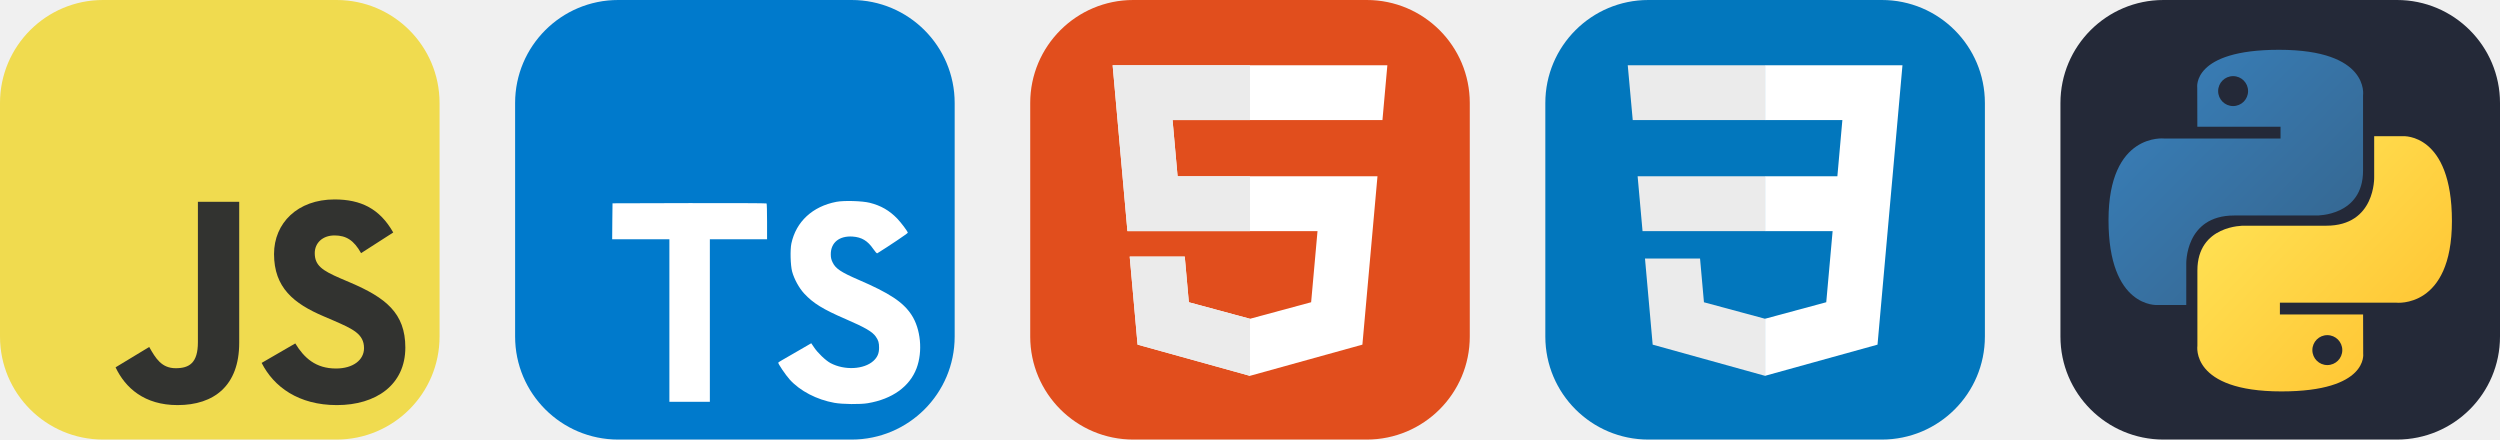
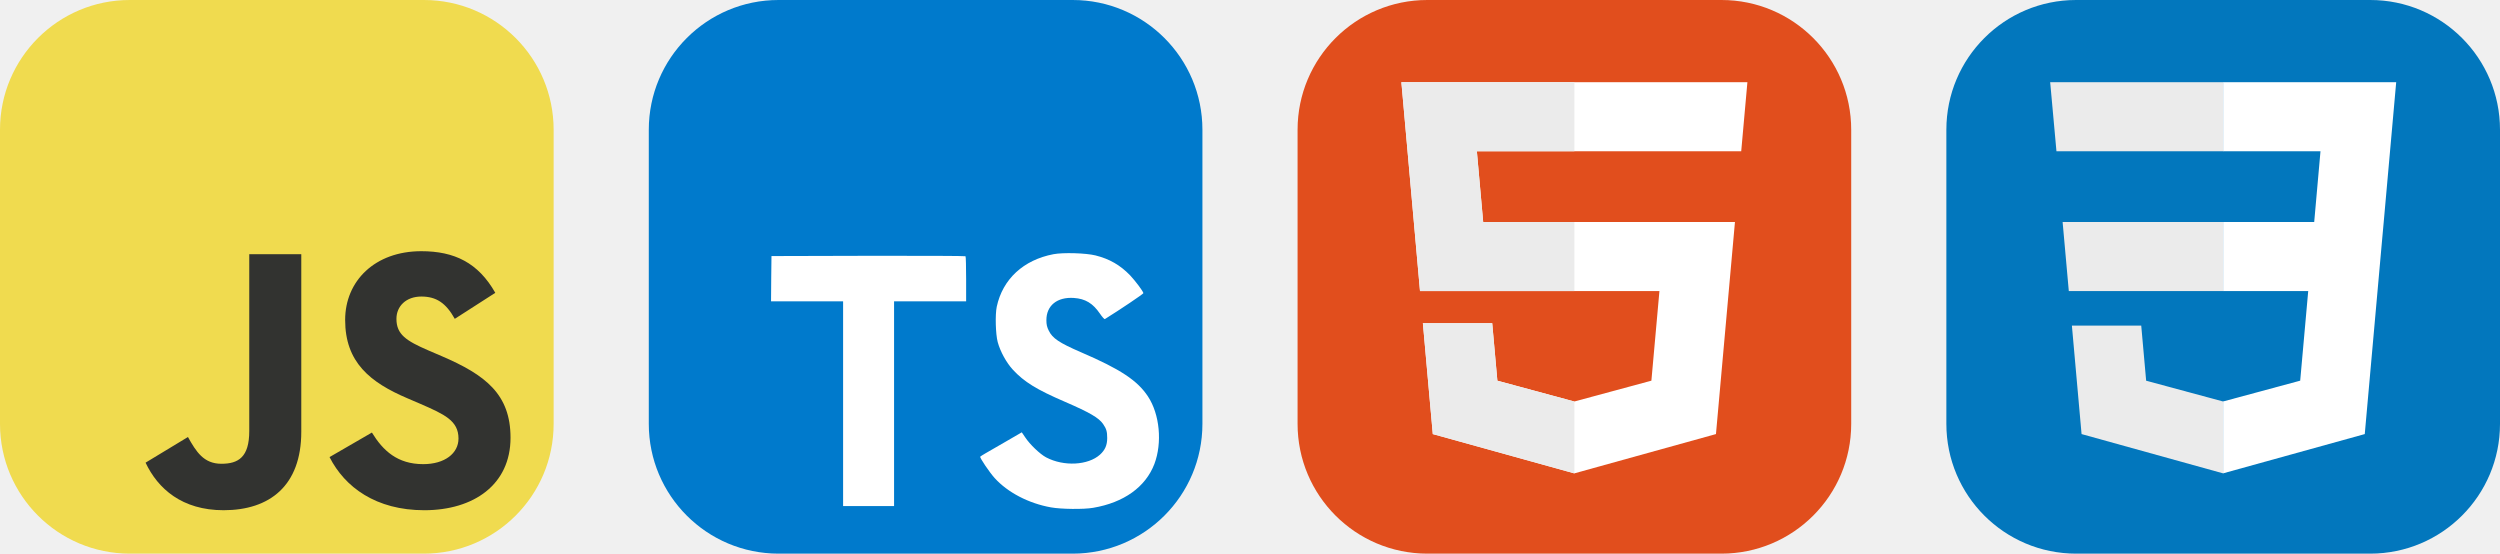
- <svg xmlns="http://www.w3.org/2000/svg" width="273" height="48" viewBox="0 0 1456 256" fill="none" version="1.1">
+ <svg xmlns="http://www.w3.org/2000/svg" width="216.75" height="48" viewBox="0 0 1156 256" fill="none" version="1.1">
  <g transform="translate(0, 0)">
    <svg width="256" height="256" viewBox="0 0 256 256" fill="none">
      <rect width="256" height="256" rx="60" fill="#F0DB4F" />
      <path d="M67.312 213.932L86.903 202.076C90.682 208.777 94.12 214.447 102.367 214.447C110.272 214.447 115.256 211.355 115.256 199.327V117.529H139.314V199.667C139.314 224.584 124.708 235.926 103.398 235.926C84.153 235.926 72.982 225.959 67.311 213.93" fill="#323330" />
      <path d="M152.381 211.354L171.969 200.013C177.126 208.434 183.828 214.62 195.684 214.62C205.653 214.62 212.009 209.636 212.009 202.762C212.009 194.514 205.479 191.592 194.481 186.782L188.468 184.203C171.111 176.815 159.597 167.535 159.597 147.945C159.597 129.901 173.345 116.153 194.826 116.153C210.12 116.153 221.118 121.481 229.022 135.4L210.291 147.429C206.166 140.04 201.7 137.119 194.826 137.119C187.78 137.119 183.312 141.587 183.312 147.429C183.312 154.646 187.78 157.568 198.09 162.037L204.104 164.614C224.553 173.379 236.067 182.313 236.067 202.418C236.067 224.072 219.055 235.928 196.2 235.928C173.861 235.928 159.426 225.274 152.381 211.354" fill="#323330" />
    </svg>
  </g>
  <g transform="translate(300, 0)">
    <svg width="256" height="256" fill="none" viewBox="0 0 256 256">
      <rect width="256" height="256" fill="#007ACC" rx="60" />
      <path fill="#fff" d="M56.611 128.849L56.53 139.333H73.19H89.85L89.85 186.673V234.012H101.635H113.419V186.673L113.419 139.333H130.079H146.739V129.052C146.739 123.363 146.618 118.609 146.455 118.487C146.333 118.325 126.056 118.243 101.472 118.284L56.733 118.406L56.611 128.849Z" />
      <path fill="#fff" d="M206.567 118.108C213.068 119.734 218.026 122.619 222.577 127.332C224.934 129.852 228.428 134.444 228.713 135.541C228.794 135.866 217.66 143.343 210.915 147.528C210.671 147.691 209.695 146.634 208.598 145.009C205.307 140.214 201.853 138.141 196.57 137.776C188.809 137.247 183.811 141.311 183.852 148.097C183.852 150.088 184.136 151.266 184.949 152.892C186.655 156.427 189.825 158.54 199.781 162.847C218.107 170.731 225.949 175.932 230.826 183.327C236.271 191.576 237.49 204.742 233.792 214.535C229.729 225.181 219.651 232.414 205.469 234.812C201.081 235.584 190.678 235.462 185.965 234.609C175.684 232.78 165.932 227.701 159.918 221.037C157.561 218.436 152.969 211.65 153.254 211.162C153.375 211 154.432 210.35 155.61 209.659C156.748 209.009 161.056 206.53 165.119 204.173L172.474 199.906L174.018 202.182C176.172 205.473 180.885 209.984 183.73 211.487C191.897 215.795 203.113 215.185 208.639 210.228C210.996 208.074 211.971 205.839 211.971 202.548C211.971 199.581 211.605 198.281 210.061 196.046C208.07 193.202 204.007 190.804 192.466 185.806C179.26 180.117 173.571 176.582 168.37 170.974C165.363 167.724 162.518 162.522 161.34 158.174C160.365 154.558 160.121 145.496 160.893 141.839C163.615 129.08 173.246 120.181 187.143 117.539C191.654 116.686 202.137 117.011 206.567 118.108Z" />
    </svg>
  </g>
  <g transform="translate(600, 0)">
    <svg width="256" height="256" fill="none" viewBox="0 0 256 256">
      <rect width="256" height="256" fill="#E14E1D" rx="60" />
      <path fill="#fff" d="M48 38L56.61 134.593H167.32L163.605 176.023L127.959 185.661L92.38 176.037L90.001 149.435H57.939L62.524 200.716L127.951 218.888L193.461 200.716L202.244 102.655H85.824L82.901 69.945H205.041H205.139L208 38H48Z" />
      <path fill="#EBEBEB" d="M128 38H48L56.61 134.593H128V102.655H85.824L82.901 69.945H128V38Z" />
      <path fill="#EBEBEB" d="M128 185.647L127.959 185.661L92.38 176.037L90.001 149.435H57.939L62.524 200.716L127.951 218.888L128 218.874V185.647Z" />
    </svg>
  </g>
  <g transform="translate(900, 0)">
    <svg width="256" height="256" viewBox="0 0 256 256" fill="none">
      <rect width="256" height="256" rx="60" fill="#0277BD" />
      <path d="M53.753 102.651L56.615 134.593H128.096V102.651H53.753Z" fill="#EBEBEB" />
      <path d="M128.095 38H127.985H48L50.904 69.942H128.095V38Z" fill="#EBEBEB" />
      <path d="M128.095 218.841V185.608L127.955 185.645L92.381 176.04L90.107 150.564H72.821H58.042L62.517 200.718L127.948 218.882L128.095 218.841Z" fill="#EBEBEB" />
      <path d="M167.318 134.593L163.61 176.019L127.985 185.635V218.866L193.468 200.718L193.948 195.321L201.454 111.229L202.233 102.651L208 38H127.985V69.942H172.994L170.088 102.651H127.985V134.593H167.318Z" fill="white" />
    </svg>
  </g>
-   <g transform="translate(1200, 0)">
-     <svg width="256" height="256" fill="none" viewBox="0 0 256 256">
-       <rect width="256" height="256" fill="#242938" rx="60" />
-       <path fill="url(#paint0_linear_2_47)" d="M127.279 29C76.507 29 79.677 51.018 79.677 51.018L79.734 73.828H128.185V80.677H60.489C60.489 80.677 28 76.993 28 128.222C28 179.452 56.357 177.636 56.357 177.636H73.281V153.863C73.281 153.863 72.369 125.506 101.186 125.506H149.24C149.24 125.506 176.239 125.942 176.239 99.412V55.546C176.239 55.546 180.338 29 127.279 29ZM100.563 44.339C105.384 44.339 109.28 48.235 109.28 53.056C109.28 57.876 105.384 61.772 100.563 61.772C95.743 61.772 91.847 57.876 91.847 53.056C91.847 48.235 95.743 44.339 100.563 44.339Z" />
-       <path fill="url(#paint1_linear_2_47)" d="M128.721 227.958C179.493 227.958 176.323 205.941 176.323 205.941L176.266 183.13H127.815V176.281H195.511C195.511 176.281 228 179.966 228 128.736C228 77.506 199.643 79.323 199.643 79.323H182.719V103.096C182.719 103.096 183.631 131.453 154.814 131.453H106.76C106.76 131.453 79.761 131.016 79.761 157.546V201.412C79.761 201.412 75.662 227.958 128.721 227.958ZM155.437 212.619C150.616 212.619 146.72 208.723 146.72 203.903C146.72 199.082 150.616 195.186 155.437 195.186C160.257 195.186 164.154 199.082 164.154 203.903C164.154 208.723 160.257 212.619 155.437 212.619Z" />
-       <defs>
-         <linearGradient id="paint0_linear_2_47" x1="47.22" x2="146.333" y1="46.896" y2="145.02" gradientUnits="userSpaceOnUse">
-           <stop stop-color="#387EB8" />
-           <stop offset="1" stop-color="#366994" />
-         </linearGradient>
-         <linearGradient id="paint1_linear_2_47" x1="108.056" x2="214.492" y1="109.905" y2="210.522" gradientUnits="userSpaceOnUse">
-           <stop stop-color="#FFE052" />
-           <stop offset="1" stop-color="#FFC331" />
-         </linearGradient>
-       </defs>
-     </svg>
-   </g>
</svg>
